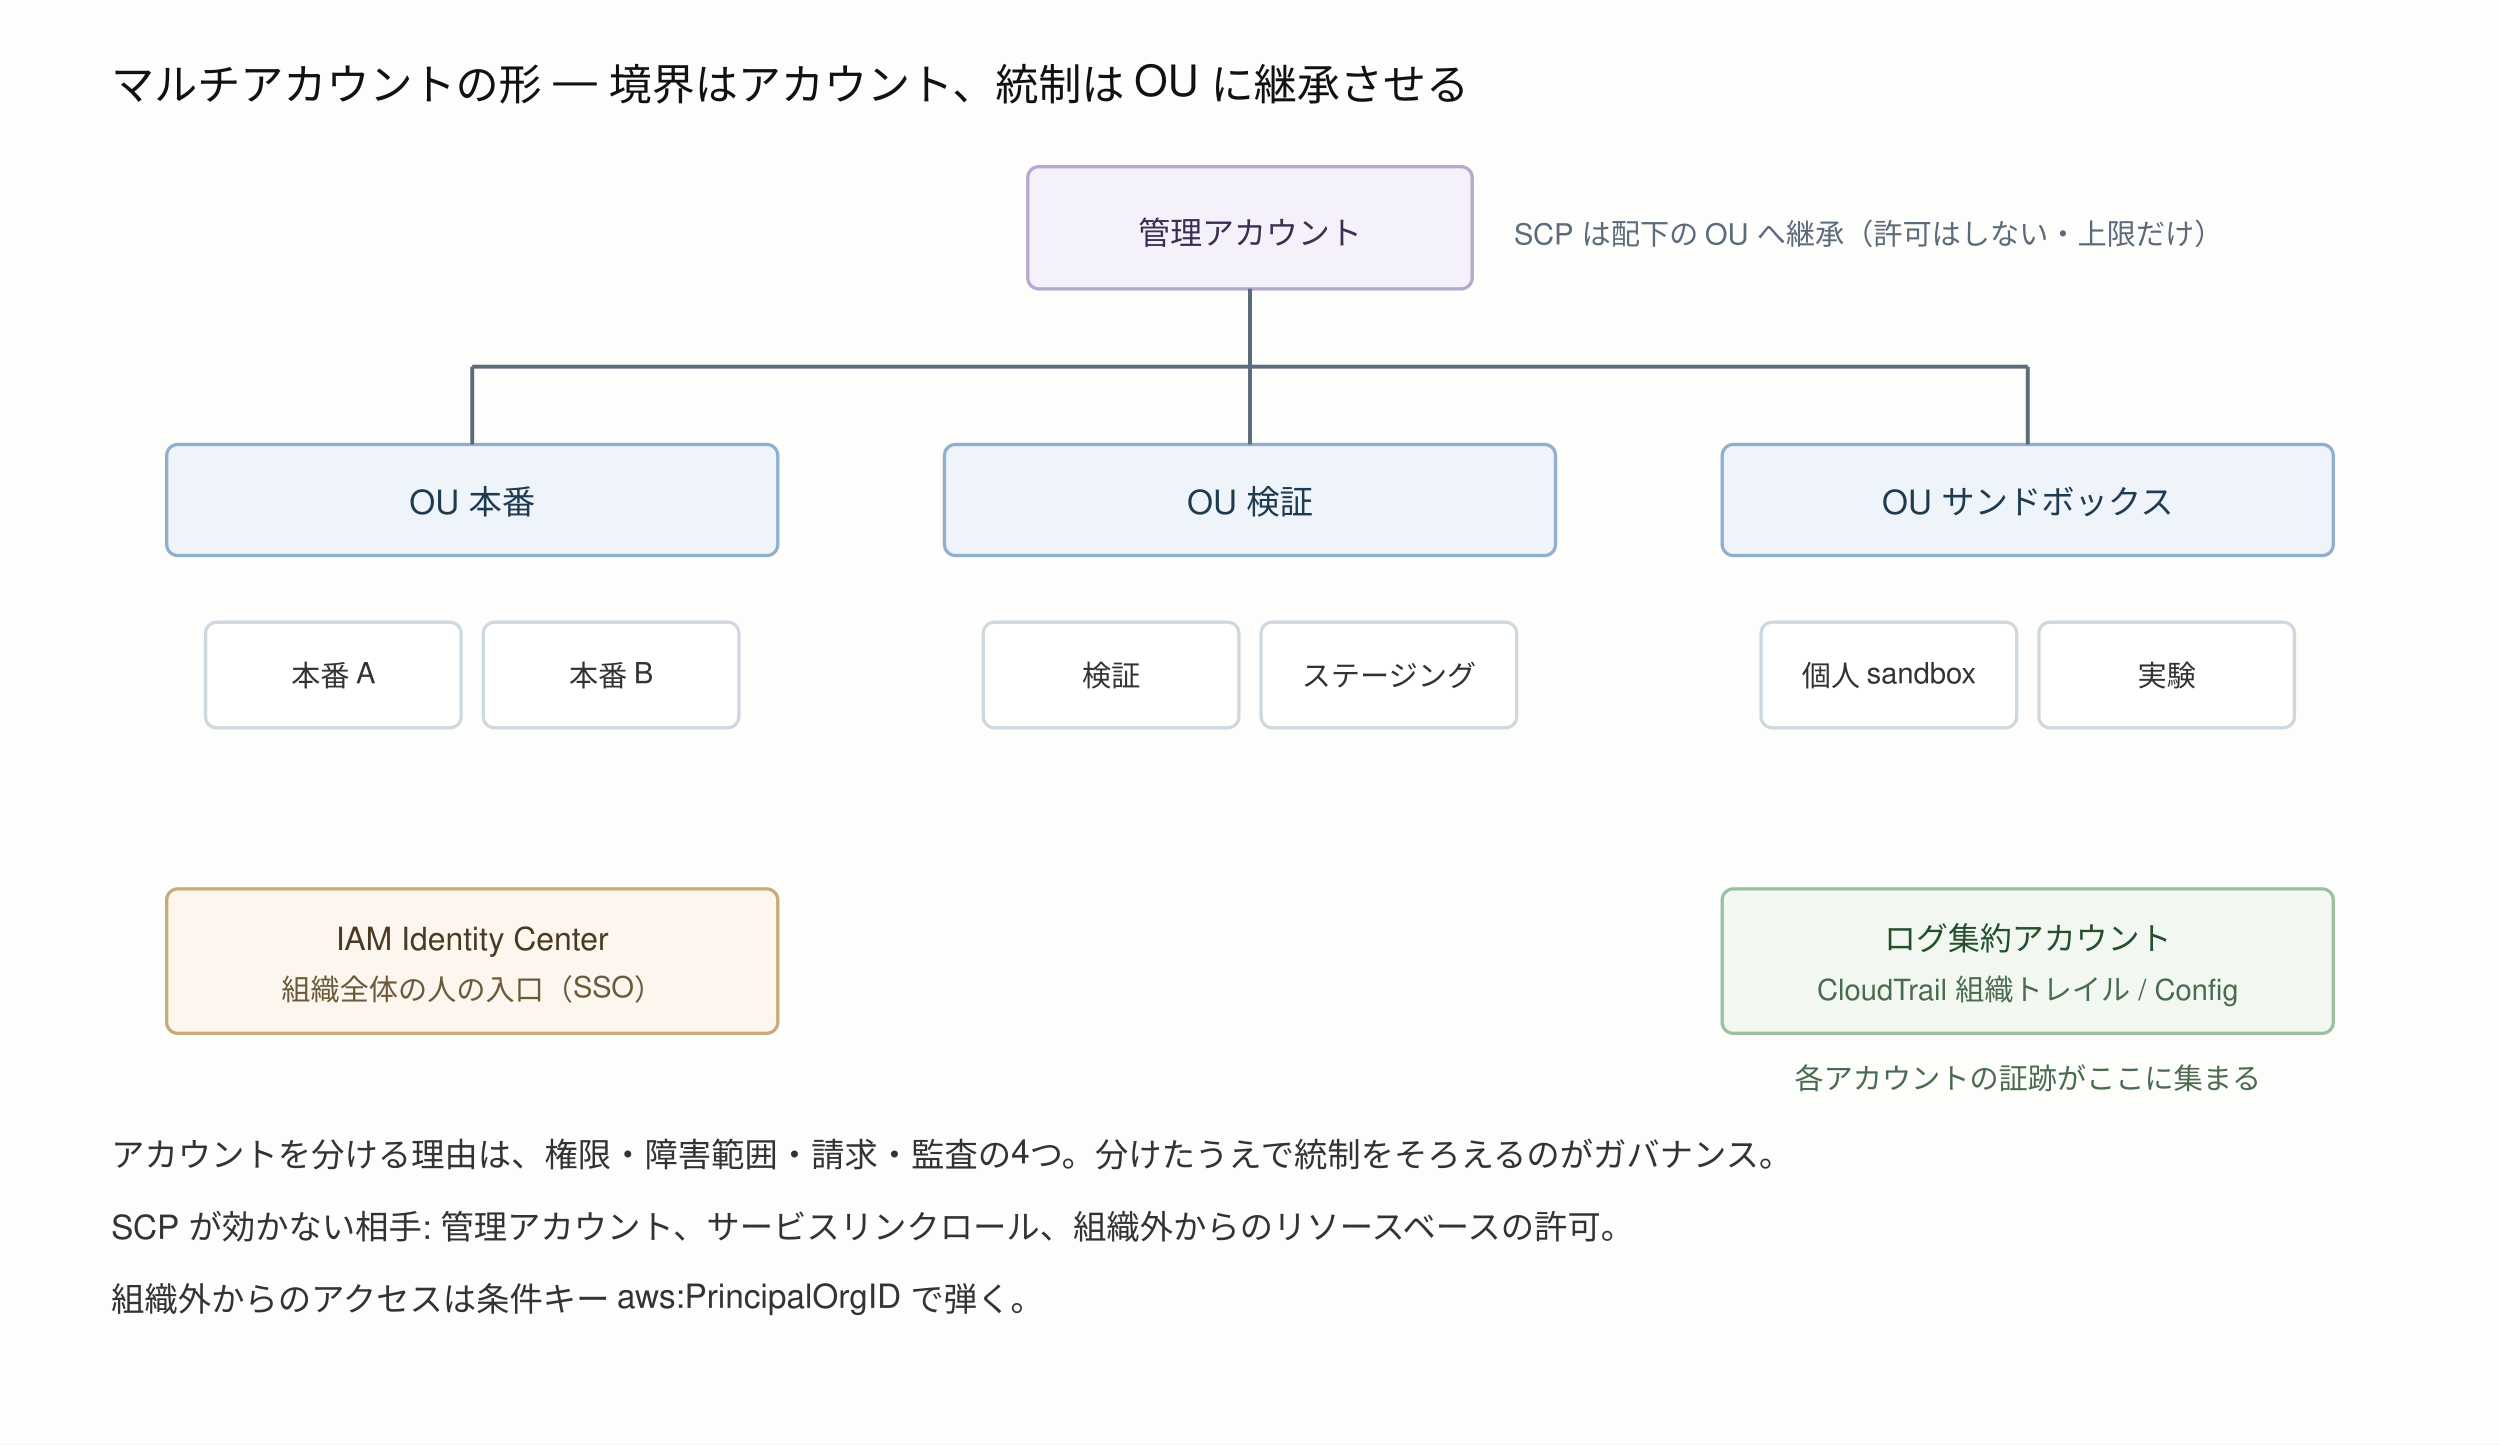
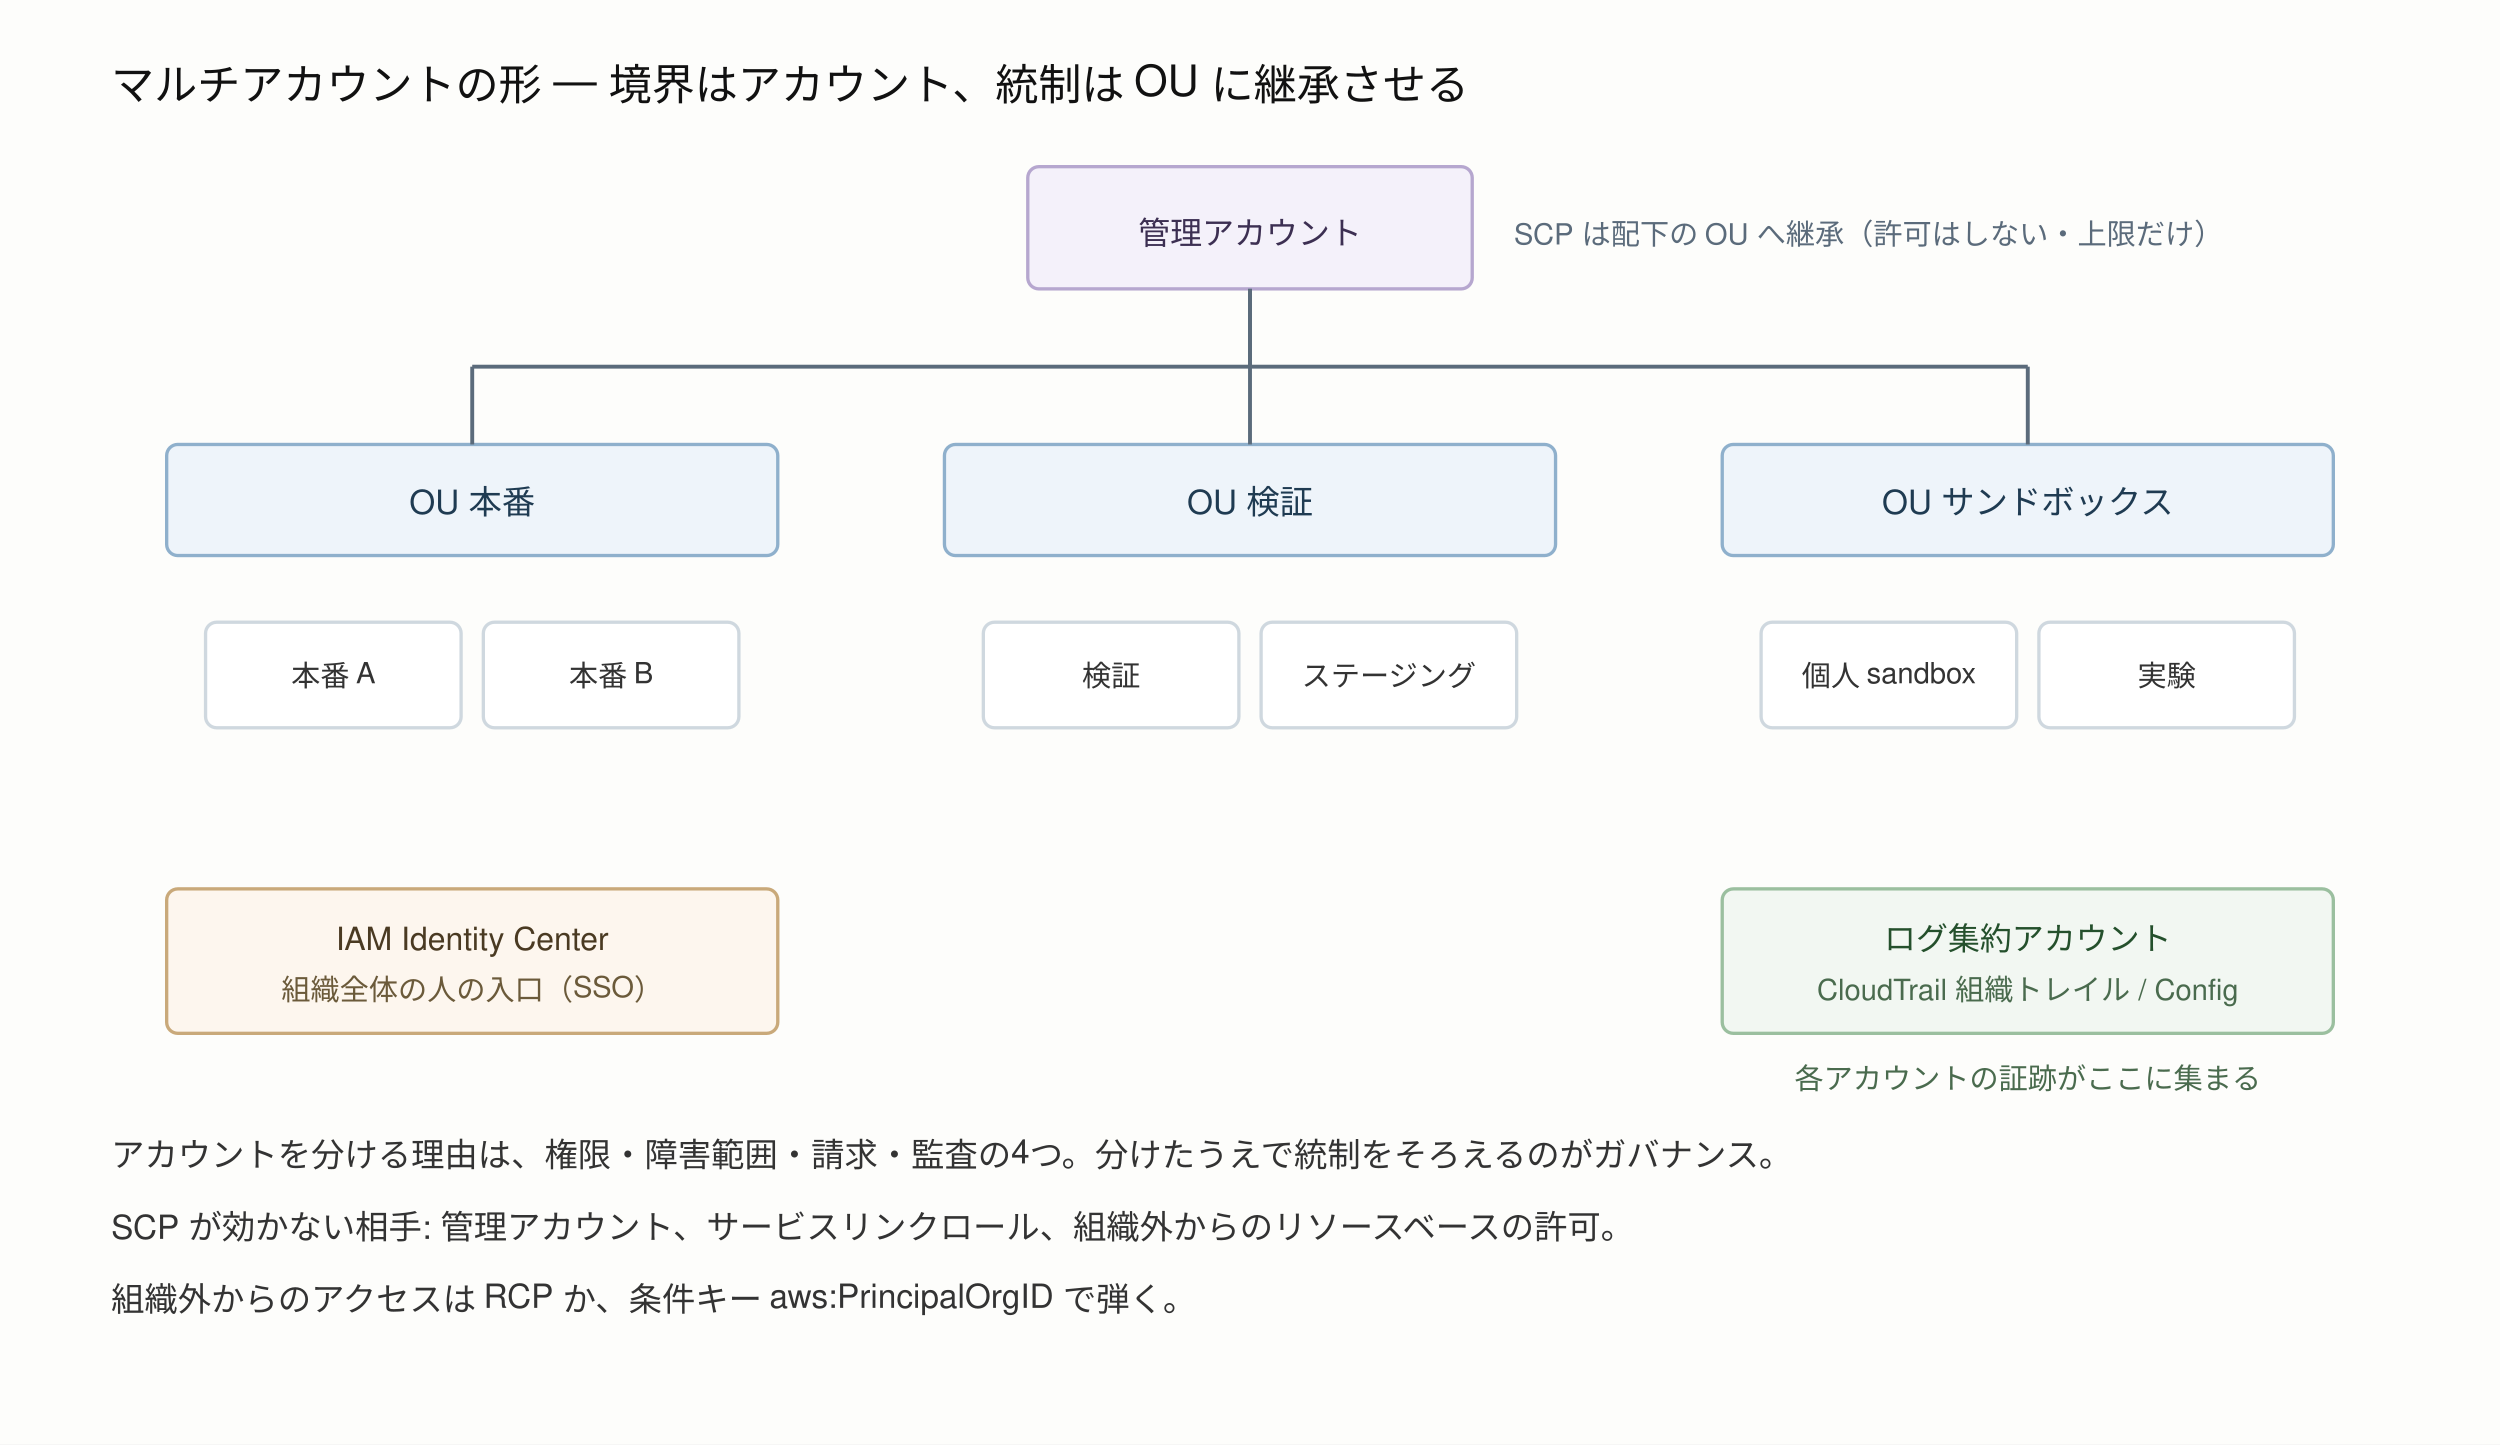
<svg xmlns="http://www.w3.org/2000/svg" width="900" height="520" viewBox="0 0 900 520" font-family="Noto Sans JP,Helvetica,sans-serif">
  <defs>
    <marker id="ah" viewBox="0 0 10 10" refX="9" refY="5" markerWidth="7" markerHeight="7" orient="auto-start-reverse">
      <path d="M 0 0 L 10 5 L 0 10 z" fill="#5b6b7b" />
    </marker>
  </defs>
  <rect width="900" height="520" fill="#fdfdfb" />
  <text x="40" y="36" font-size="15.5" fill="#111" text-anchor="start">マルチアカウントの形 — 境界はアカウント、統制は OU に継承させる</text>
  <rect x="370" y="60" width="160" height="44" rx="4" fill="#f4f1fa" stroke="#b6a7cf" stroke-width="1.2" />
  <text x="450" y="88" font-size="11.5" fill="#3c2f52" text-anchor="middle">管理アカウント</text>
  <rect x="60" y="160" width="220" height="40" rx="4" fill="#eef4fa" stroke="#8fb0cc" stroke-width="1.2" />
  <text x="170" y="185" font-size="12" fill="#1f3b52" text-anchor="middle">OU 本番</text>
  <rect x="74" y="224" width="92" height="38" rx="4" fill="#ffffff" stroke="#cfd8df" stroke-width="1.2" />
  <text x="120" y="247" font-size="10.5" fill="#333" text-anchor="middle">本番 A</text>
  <rect x="174" y="224" width="92" height="38" rx="4" fill="#ffffff" stroke="#cfd8df" stroke-width="1.2" />
  <text x="220" y="247" font-size="10.5" fill="#333" text-anchor="middle">本番 B</text>
  <line x1="450" y1="104" x2="450" y2="132" stroke="#5b6b7b" stroke-width="1.4" />
  <line x1="170" y1="132" x2="170" y2="160" stroke="#5b6b7b" stroke-width="1.4" />
  <rect x="340" y="160" width="220" height="40" rx="4" fill="#eef4fa" stroke="#8fb0cc" stroke-width="1.2" />
  <text x="450" y="185" font-size="12" fill="#1f3b52" text-anchor="middle">OU 検証</text>
  <rect x="354" y="224" width="92" height="38" rx="4" fill="#ffffff" stroke="#cfd8df" stroke-width="1.2" />
  <text x="400" y="247" font-size="10.5" fill="#333" text-anchor="middle">検証</text>
  <rect x="454" y="224" width="92" height="38" rx="4" fill="#ffffff" stroke="#cfd8df" stroke-width="1.2" />
  <text x="500" y="247" font-size="10.5" fill="#333" text-anchor="middle">ステージング</text>
  <line x1="450" y1="104" x2="450" y2="132" stroke="#5b6b7b" stroke-width="1.4" />
  <line x1="450" y1="132" x2="450" y2="160" stroke="#5b6b7b" stroke-width="1.4" />
  <rect x="620" y="160" width="220" height="40" rx="4" fill="#eef4fa" stroke="#8fb0cc" stroke-width="1.2" />
  <text x="730" y="185" font-size="12" fill="#1f3b52" text-anchor="middle">OU サンドボックス</text>
  <rect x="634" y="224" width="92" height="38" rx="4" fill="#ffffff" stroke="#cfd8df" stroke-width="1.2" />
  <text x="680" y="247" font-size="10.5" fill="#333" text-anchor="middle">個人 sandbox</text>
  <rect x="734" y="224" width="92" height="38" rx="4" fill="#ffffff" stroke="#cfd8df" stroke-width="1.2" />
  <text x="780" y="247" font-size="10.5" fill="#333" text-anchor="middle">実験</text>
  <line x1="450" y1="104" x2="450" y2="132" stroke="#5b6b7b" stroke-width="1.4" />
  <line x1="730" y1="132" x2="730" y2="160" stroke="#5b6b7b" stroke-width="1.4" />
  <line x1="170" y1="132" x2="730" y2="132" stroke="#5b6b7b" stroke-width="1.4" />
  <text x="545" y="88" font-size="10.5" fill="#5b6b7b" text-anchor="start">SCP は配下の OU へ継承（許可はしない・上限だけ）</text>
  <rect x="60" y="320" width="220" height="52" rx="4" fill="#fdf6ee" stroke="#c9a97a" stroke-width="1.2" />
  <text x="170" y="342" font-size="11.5" fill="#4a3a22" text-anchor="middle">IAM Identity Center</text>
  <text x="170" y="360" font-size="10.5" fill="#6b5a3a" text-anchor="middle">組織全体の人の入口（SSO）</text>
  <rect x="620" y="320" width="220" height="52" rx="4" fill="#f2f7f2" stroke="#9bbf9f" stroke-width="1.2" />
  <text x="730" y="342" font-size="11.5" fill="#24502c" text-anchor="middle">ログ集約アカウント</text>
  <text x="730" y="360" font-size="10.5" fill="#4a6b4e" text-anchor="middle">CloudTrail 組織トレイル / Config</text>
  <text x="730" y="392" font-size="10.5" fill="#4a6b4e" text-anchor="middle">各アカウントの証跡がここに集まる</text>
  <text x="40" y="420" font-size="12" fill="#333" text-anchor="start">アカウントを分ける理由は、権限・障害範囲・請求・監査の4つ。分けたうえで統制をそろえるのがガバナンス。</text>
  <text x="40" y="446" font-size="12" fill="#333" text-anchor="start">SCP が効かない相手: 管理アカウント、サービスリンクロール、組織外からのリソースベースの許可。</text>
-   <text x="40" y="472" font-size="12" fill="#333" text-anchor="start">組織外からのアクセスは条件キー aws:PrincipalOrgID で弾く。</text>
+   <text x="40" y="472" font-size="12" fill="#333" text-anchor="start">組織外からのアクセスは RCP か、条件キー aws:PrincipalOrgID で弾く。</text>
</svg>
